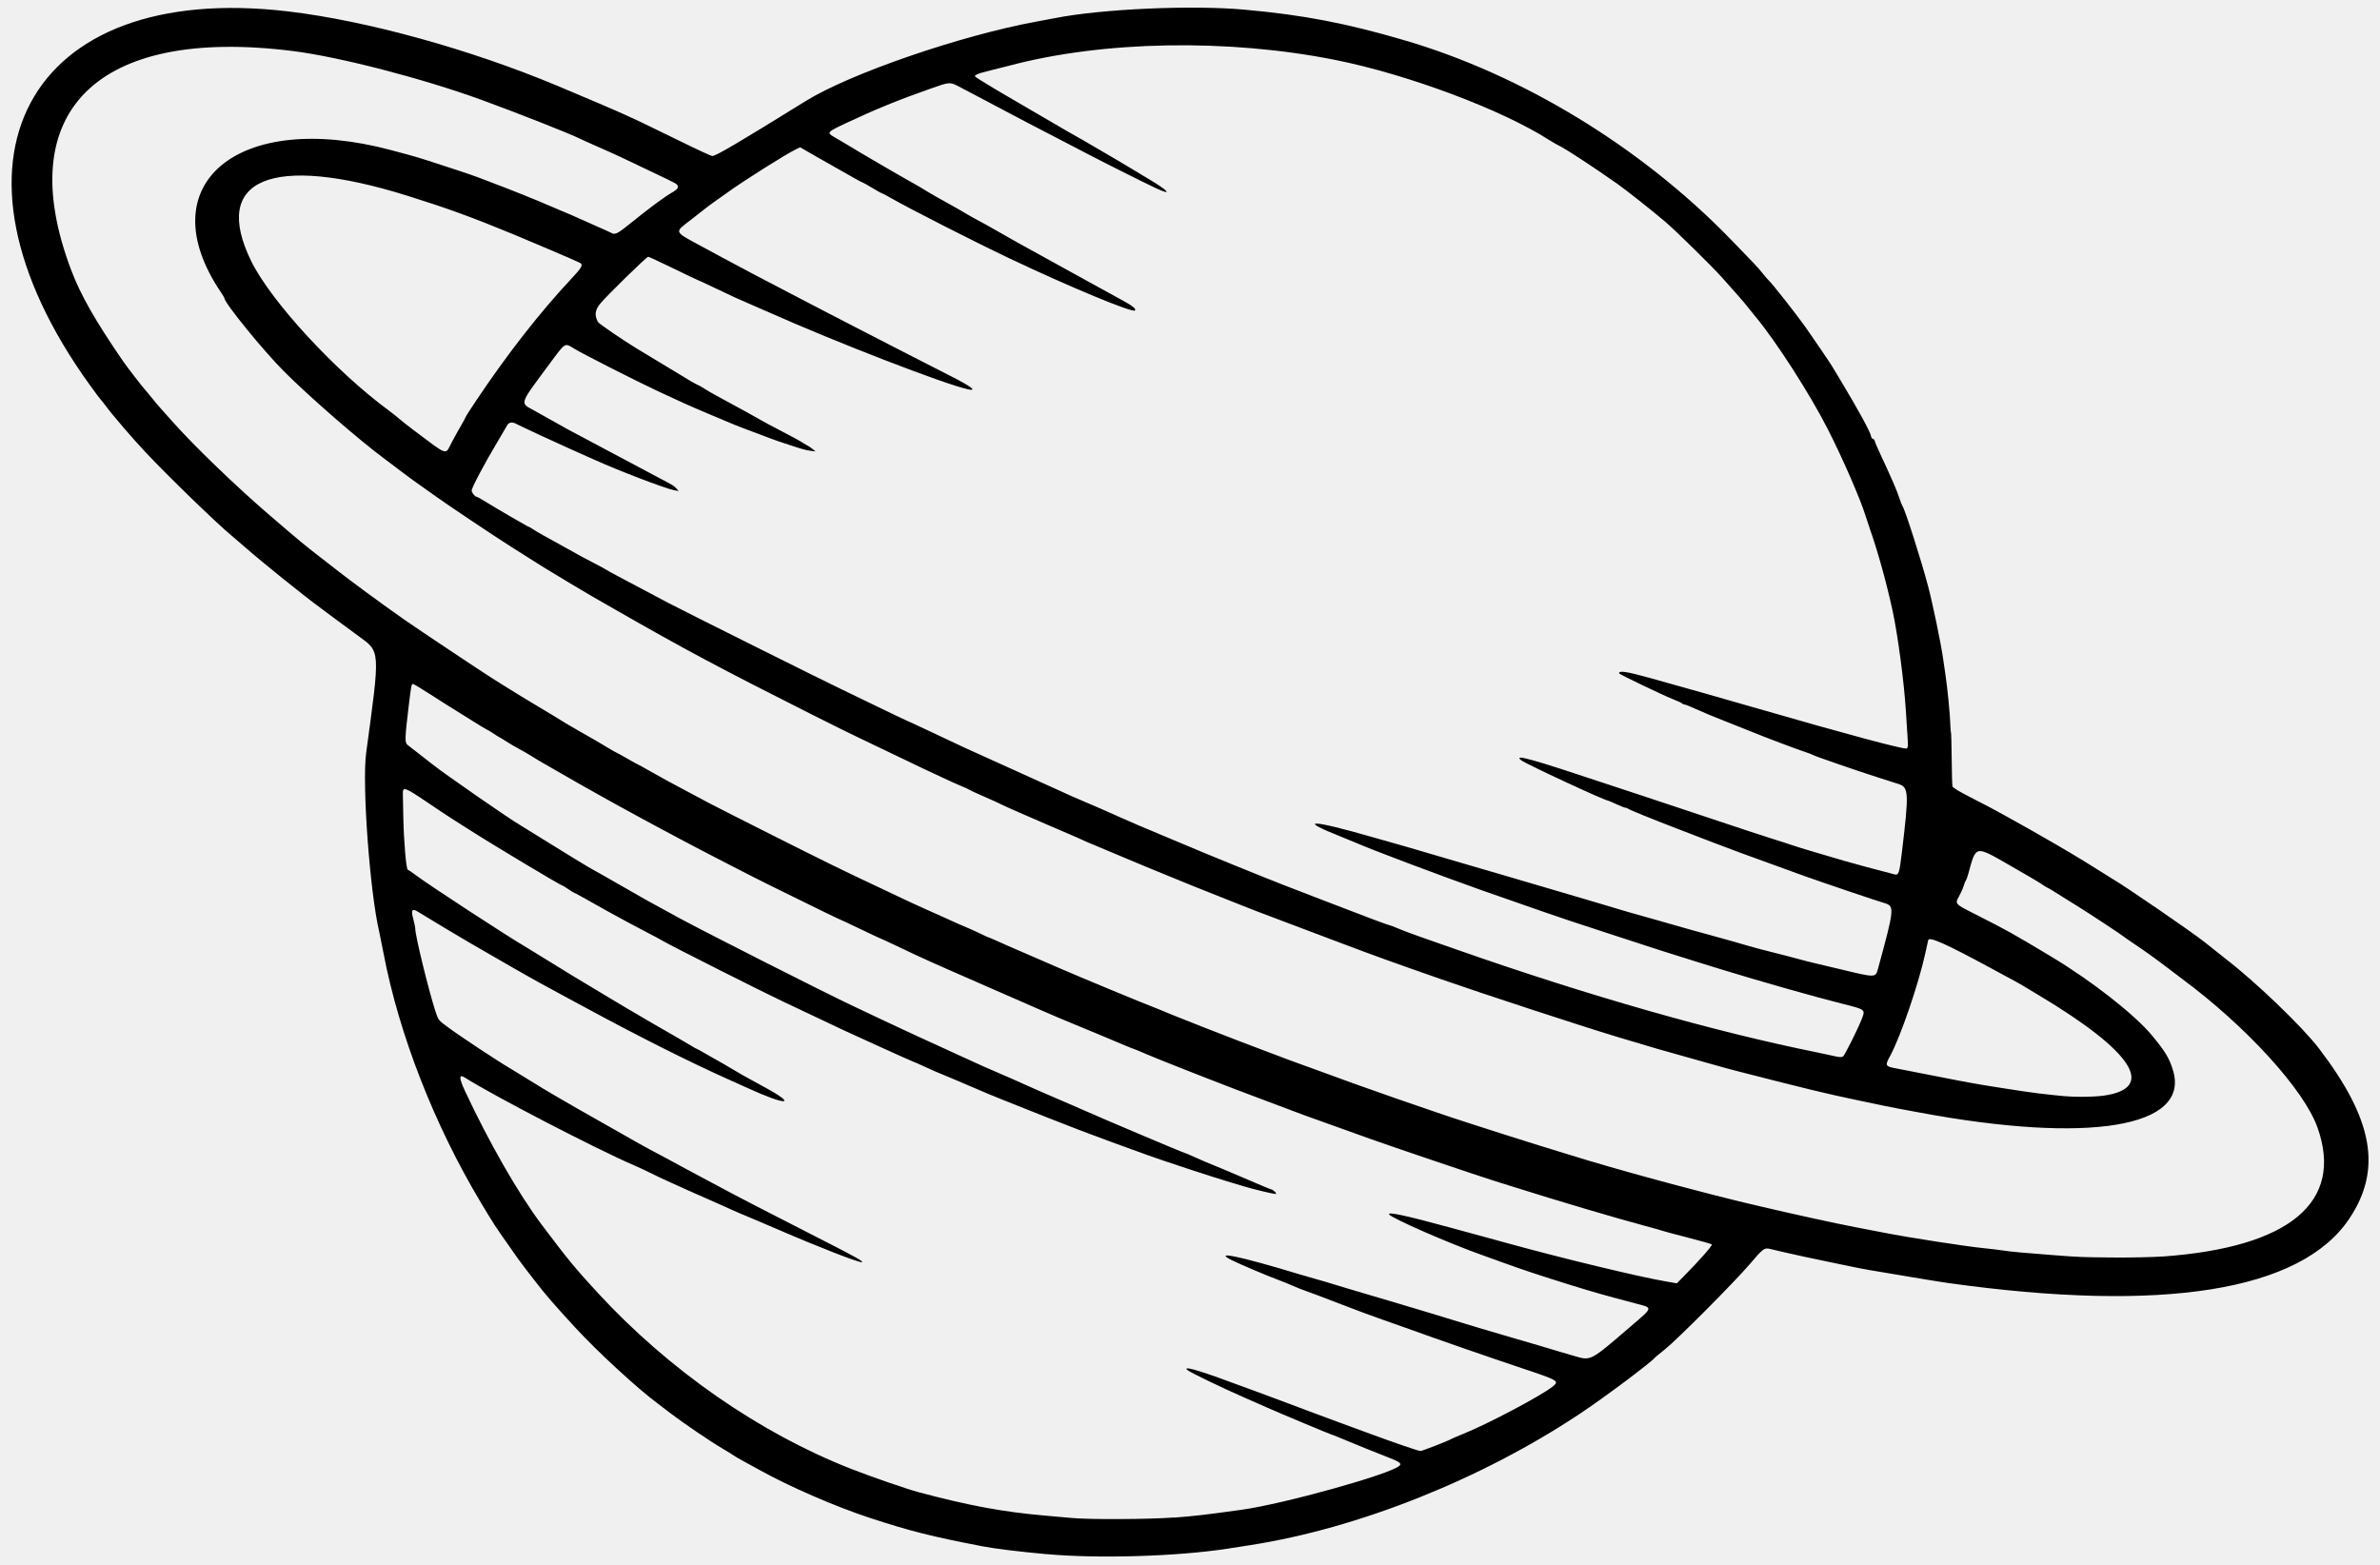
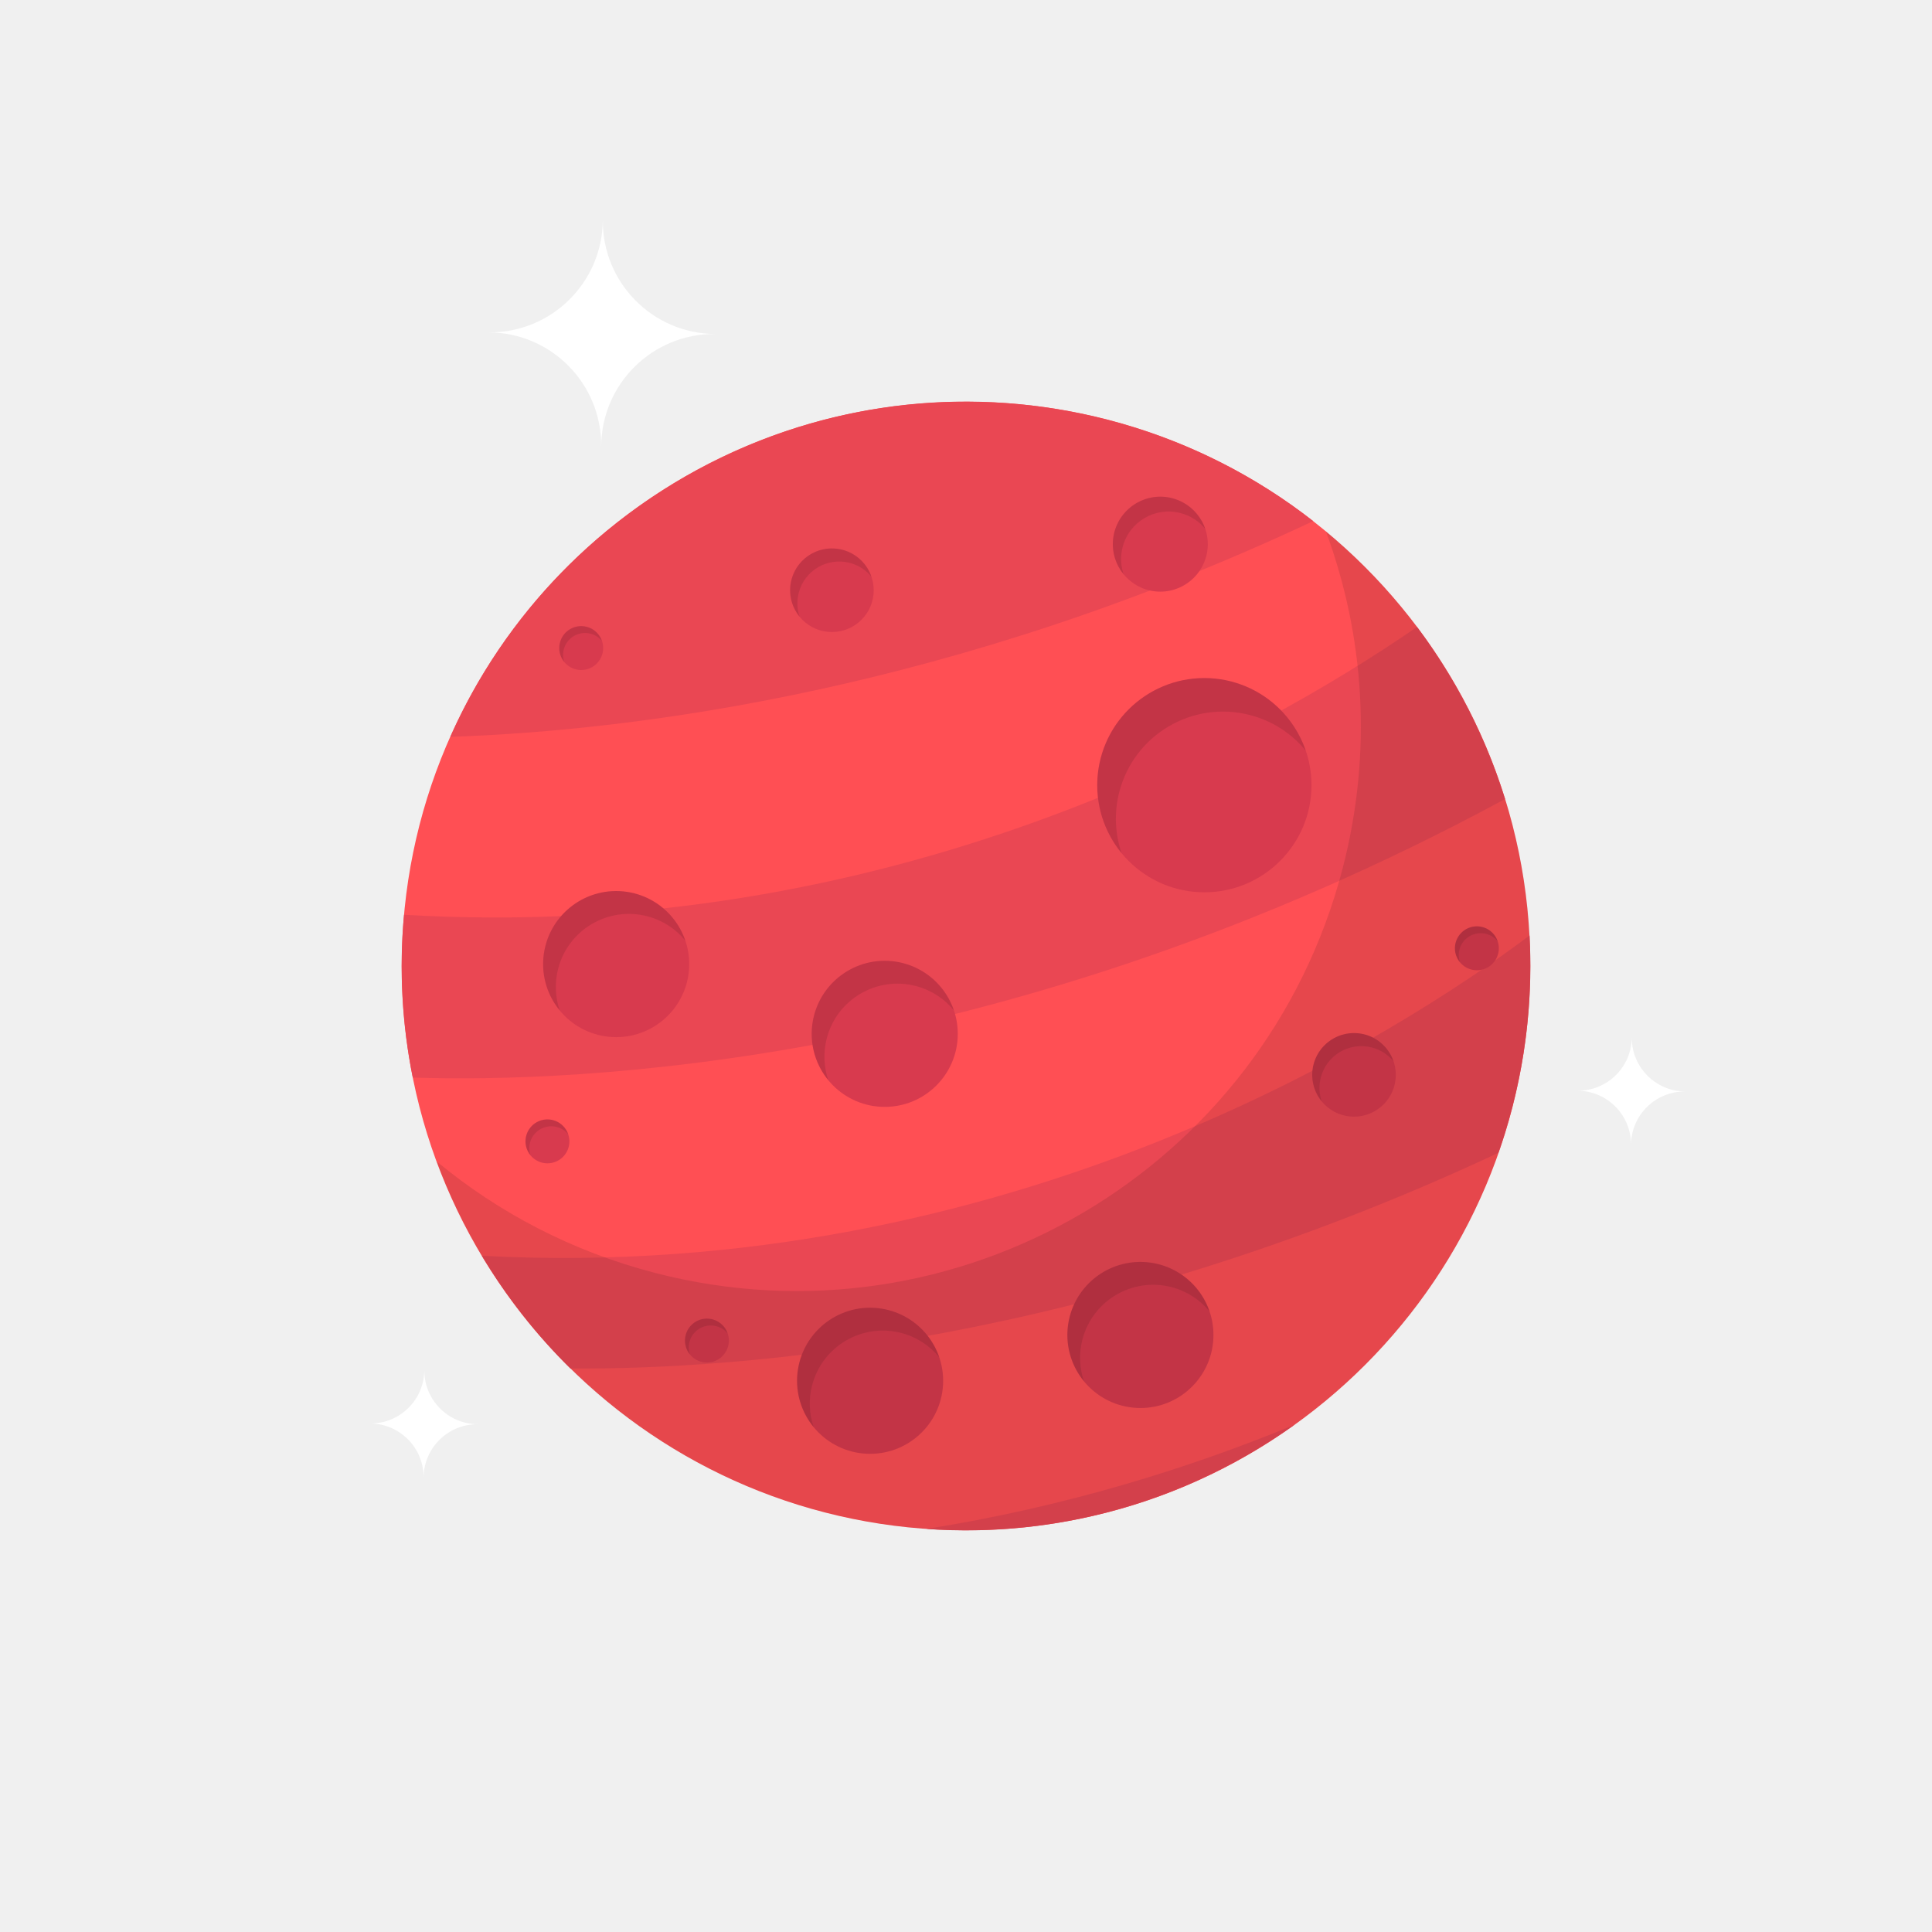
- <svg xmlns="http://www.w3.org/2000/svg" id="svg4330" height="1304" viewBox="0 0 1983 1304" width="1983" version="1.1">
-   <path id="path4340" d="m872 1295c-24.03-2.214-42.972-4.54-53.5-6.571-42.331-8.163-59.981-12.613-93.5-23.575-28.606-9.355-67.365-26.171-92-39.914-3.575-1.994-9.65-5.328-13.5-7.407s-7.675-4.311-8.5-4.959c-0.825-0.648-4.774-3.086-8.776-5.419-9.716-5.663-33.826-22.02-43.563-29.555-4.312-3.336-9.065-6.966-10.562-8.066-16.56-12.165-50.315-43.259-68.978-63.541-18.011-19.573-24.507-27.1-33.934-39.32-1.477-1.915-4.711-6.096-7.186-9.29s-5.175-6.801-6-8.015-4.31-6.173-7.744-11.02c-11.137-15.72-12.987-18.565-23.62-36.314-38.815-64.792-68.273-140.31-81.136-208-1.411-7.425-2.991-15.3-3.511-17.5-7.86-33.229-14.437-123.28-10.901-149.28 11.757-86.449 11.92-83.935-6.303-97.193-7.856-5.716-17.596-12.898-21.644-15.96-4.048-3.062-8.602-6.468-10.12-7.568-13.345-9.67-47.683-37.32-63.425-51.07-4.452-3.889-9.422-8.164-11.045-9.5-12.26-10.12-52.16-48.81-71.12-68.97-11.47-12.2-27.691-31.11-33.887-39.51-1.621-2.19-3.246-4.21-3.611-4.49s-4.4-5.68-8.966-12c-134.04-185.67-53.326-337.54 165.52-311.44 65.562 7.821 151.38 31.567 224 61.979 26.313 11.02 49.036 20.742 56 23.961 4.4 2.034 10.475 4.834 13.5 6.223s17.272 8.318 31.66 15.399c14.39 7.09 26.89 12.88 27.79 12.88 3.044 0 20.917-10.512 77.852-45.79 37-22.926 128.82-54.553 192.2-66.203 6.05-1.112 13.25-2.461 16-2.998 39.001-7.618 113.63-10.911 157.5-6.95 49.089 4.432 84.592 11.236 133.5 25.588 98.056 28.773 196.51 88.751 270.62 164.86 20.385 20.935 23.801 24.571 27.704 29.491 1.964 2.475 4.103 4.961 4.755 5.525 2.663 2.304 22.65 27.676 30.658 38.917 5.639 7.917 20.258 29.434 22.247 32.744 0.557 0.928 3.678 6.103 6.934 11.5 14.918 24.724 25.579 44.333 25.579 47.047 0 0.731 0.675 1.588 1.5 1.905 0.825 0.317 1.5 1.081 1.5 1.7 0 0.618 2.435 6.308 5.412 12.643 8.338 17.748 13.277 29.178 15.168 35.109 0.949 2.975 2.065 5.86 2.481 6.41 2.131 2.82 15.405 44.308 21.437 67 3.697 13.909 10.459 46.43 12.371 59.5 0.604 4.125 1.562 10.65 2.129 14.5 1.656 11.231 3.746 32.417 3.941 39.941 0.099 3.817 0.365 7.242 0.593 7.61 0.227 0.368 0.504 10.294 0.615 22.059 0.111 11.765 0.398 22.166 0.637 23.113 0.258 1.02 5.795 4.435 13.576 8.372 7.227 3.657 15.503 7.944 18.39 9.527 2.888 1.583 7.838 4.283 11 6 9.682 5.257 33.7 18.844 42.25 23.899 0.825 0.488 6.675 3.924 13 7.635s16 9.635 21.5 13.163c5.5 3.528 11.293 7.15 12.874 8.047 10.318 5.859 67.887 45.371 78.126 53.621 9.761 7.864 13.986 11.233 16.323 13.011 24.587 18.717 64.239 56.724 78.177 74.934 45.387 59.294 52.873 100.84 25.56 141.85-40.314 60.532-155.21 78.943-335.06 53.69-4.4-0.618-18.575-2.912-31.5-5.098-12.925-2.186-27.55-4.645-32.5-5.465s-12.825-2.331-17.5-3.361-13.45-2.857-19.5-4.061c-6.05-1.204-14.6-3.007-19-4.006-4.4-0.999-11.375-2.557-15.5-3.461s-9.207-2.091-11.294-2.639c-5.638-1.478-6.42-0.933-17.732 12.368-12.687 14.916-60.622 63.057-70.974 71.279-4.125 3.276-7.725 6.236-8 6.578-3.56 4.423-42.15 33.283-63.136 47.216-81.956 54.412-183.99 95.064-273.86 109.11-5.225 0.817-13.775 2.149-19 2.961-41.81 6.494-108.26 8.503-151 4.565zm106-30.441c16.961-1.281 26.198-2.353 56.5-6.559 35.19-4.885 123.76-29.557 131.46-36.623 2.145-1.967 0.198-3.391-9.964-7.293-4.675-1.795-12.325-4.829-17-6.742-4.675-1.913-9.4-3.845-10.5-4.293s-5.903-2.434-10.673-4.414c-4.77-1.98-8.901-3.601-9.18-3.601-0.508 0-42.632-17.627-50.147-20.985-2.2-0.983-11.421-5.035-20.491-9.006-19.864-8.696-45.748-21.157-48.509-23.354-4.581-3.646 7.22-0.578 29.878 7.768 5.017 1.848 16.097 5.9 24.622 9.005 8.525 3.105 18.875 6.942 23 8.526 8.469 3.252 38.902 14.607 52.5 19.588 4.95 1.813 15.3 5.616 23 8.45 20.708 7.622 39.407 14.007 41.022 14.007 1.462 0 22.592-8.23 25.736-10.024 0.967-0.552 5.076-2.321 9.131-3.932 20.681-8.215 66.282-32.335 75.523-39.947 5.378-4.429 4.416-4.998-25.055-14.816-26.276-8.754-70.016-23.943-97.357-33.808-7.15-2.58-17.95-6.406-24-8.503-6.05-2.097-20.45-7.479-32-11.961-11.55-4.482-23.632-9.043-26.849-10.136-3.217-1.093-8.392-3.131-11.5-4.53s-7.901-3.359-10.651-4.357c-9.2-3.339-33.927-13.805-40.5-17.143-15.566-7.903 7.365-3.056 57.5 12.154 3.85 1.168 9.475 2.789 12.5 3.602 3.025 0.813 6.85 1.914 8.5 2.446 3.882 1.252 36.383 10.984 39 11.679 1.1 0.292 7.175 2.082 13.5 3.977s20.5 6.137 31.5 9.427 25.625 7.739 32.5 9.889 20.375 6.169 30 8.932c9.625 2.764 23.575 6.848 31 9.077s14.85 4.448 16.5 4.931c1.65 0.483 7.644 2.242 13.319 3.909 13.777 4.047 12.958 4.476 46.363-24.241 19.74-16.969 19.457-15.626 4.139-19.682-26.866-7.113-34.104-9.168-53.821-15.278-24.043-7.45-41.004-13.081-56.902-18.89-6.104-2.23-13.348-4.847-16.098-5.814-27.349-9.626-76.118-30.916-78.075-34.084-1.521-2.461 14.06 0.897 51.075 11.007 6.05 1.652 17.525 4.779 25.5 6.948s18.1 4.937 22.5 6.152c45.193 12.476 108.05 27.645 131.31 31.686l9.305 1.617 6.31-6.394c12.919-13.09 23.612-25.261 22.858-26.016-0.428-0.428-9.753-3.078-20.721-5.889-10.968-2.81-20.249-5.299-20.624-5.531-0.375-0.232-6.476-1.957-13.557-3.834-23.185-6.145-73.769-21.126-108.38-32.098-6.325-2.005-14.65-4.612-18.5-5.792-10.688-3.277-89.478-29.947-102.5-34.696-6.325-2.307-12.625-4.566-14-5.022-2.28-0.755-14.198-5.027-40.15-14.391-5.308-1.915-12.508-4.611-16-5.992-3.492-1.381-12.48-4.766-19.973-7.524-7.493-2.757-17.843-6.662-23-8.677-5.157-2.015-14.102-5.475-19.877-7.689s-11.85-4.585-13.5-5.267c-1.65-0.682-9.075-3.612-16.5-6.51-7.425-2.898-18.133-7.226-23.795-9.618-5.64-2.49-10.48-4.45-10.73-4.45-0.46 0-6.52-2.52-31.45-13.04-6.875-2.904-14.525-6.063-17-7.02-3.989-1.543-22.362-9.35-31.237-13.274-1.79-0.8-19.01-8.33-38.26-16.74-55.56-24.28-53.31-23.27-80.83-36.32-6.51-3.09-12-5.61-12.2-5.61-0.202 0-7.867-3.6-17.034-8-9.167-4.4-16.88-8-17.139-8-0.259 0-12.245-5.802-26.635-12.894-14.39-7.09-28.86-14.21-32.16-15.81-10.602-5.154-59.608-30.413-72-37.112-6.6-3.568-15.825-8.489-20.5-10.936-4.675-2.447-10.3-5.482-12.5-6.744s-7.375-4.087-11.5-6.279c-9.801-5.207-43.772-24.265-56.5-31.696-5.5-3.211-12.025-6.962-14.5-8.336s-6.856-3.994-9.735-5.824c-2.879-1.83-7.829-4.701-11-6.38-3.171-1.679-7.79-4.382-10.265-6.006-2.475-1.624-5.175-3.276-6-3.67-0.825-0.395-3.075-1.797-5-3.116s-4.4-2.802-5.5-3.294c-1.1-0.493-5.825-3.328-10.5-6.301s-11.65-7.322-15.5-9.664-13.156-8.237-20.681-13.099c-7.53-4.87-14.15-8.85-14.73-8.85-1.285 0-1.516 1.161-3.483 17.5-3.442 28.592-3.511 31.372-0.838 33.44 3.808 2.945 17.419 13.562 21.233 16.56 10.652 8.377 64.816 45.876 72.221 50 0.987 0.55 8.063 4.934 15.723 9.743 16.231 10.189 45.06 27.757 45.55 27.757 0.185 0 8.812 4.88 19.171 10.844 24.779 14.266 25.13 14.462 51.834 28.971 22.289 12.11 120.67 61.924 145 73.416 6.6 3.118 17.4 8.222 24 11.342 6.6 3.12 14.7 6.914 18 8.432 3.3 1.518 9.375 4.333 13.5 6.255 4.125 1.923 12.675 5.831 19 8.685s13.75 6.258 16.5 7.566c7.622 3.623 27.266 12.381 34 15.157 3.3 1.361 10.275 4.428 15.5 6.817 7.97 3.644 17.228 7.685 43.5 18.988 1.65 0.71 4.575 1.993 6.5 2.852 6.663 2.972 35.547 15.38 46.5 19.975 6.05 2.538 17.45 7.334 25.334 10.658 7.883 3.324 14.584 6.043 14.89 6.043 0.306 0 2.406 0.878 4.666 1.951 2.26 1.073 7.26 3.262 11.11 4.864 3.85 1.602 12.175 5.062 18.5 7.689s17.036 7.188 23.803 10.136c6.767 2.948 12.617 5.37 13 5.382 1.77 0.057 5.678 3.933 3.987 3.955-1.715 0.022-19.665-4.276-25.29-6.056-1.65-0.522-8.375-2.537-14.945-4.477-12.624-3.728-55.569-17.867-66.555-21.913-3.575-1.316-17.3-6.299-30.5-11.073-13.2-4.774-36.825-13.785-52.5-20.026-15.675-6.24-32.55-12.96-37.5-14.932-8.627-3.437-17.603-7.177-24-9.999-6.56-2.9-31.68-13.5-31.97-13.5-0.174 0-4.177-1.8-8.895-4s-8.812-4-9.1-4-13.459-5.883-29.272-13.074c-30.817-14.014-31.078-14.135-53.75-24.951-8.25-3.936-19.95-9.474-26-12.307-15.739-7.37-90.283-44.941-99.361-50.078-4.2-2.38-9.44-5.21-11.64-6.29-4.384-2.151-29.618-15.689-36-19.315-2.2-1.25-6.025-3.4-8.5-4.779-2.475-1.379-7.578-4.24-11.34-6.359-3.76-2.12-7.06-3.85-7.32-3.85-0.264 0-2.442-1.35-4.841-3s-4.578-3-4.844-3c-1.392 0-59.887-35.067-78.656-47.154-5.225-3.365-11.402-7.294-13.727-8.732s-11.732-7.696-20.904-13.908c-18.129-12.278-19.928-12.886-19.764-6.683 0.058 2.187 0.236 10.952 0.395 19.477 0.366 19.643 2.378 43.293 3.722 43.741 0.566 0.189 3.448 2.151 6.404 4.362 11.993 8.968 75.289 50.297 92.632 60.484 2.784 1.635 18.467 11.268 39.243 24.105 3.025 1.869 13.825 8.364 24 14.434 10.175 6.069 19.175 11.449 20 11.955 4.259 2.61 39.636 23.16 46 26.721 2.475 1.385 6.179 3.571 8.23 4.859 2.052 1.288 3.944 2.341 4.206 2.341 0.262 0 2.858 1.416 5.77 3.147s7.769 4.493 10.794 6.139 8.65 4.899 12.5 7.23c6.921 4.19 10.922 6.438 27.5 15.45 28.32 15.395 18.269 15.616-15 0.331-3.025-1.39-9.325-4.229-14-6.31-31.948-14.217-75.14-35.877-119.5-59.927-2.75-1.491-9.95-5.37-16-8.62s-12.35-6.671-14-7.602c-1.65-0.931-5.475-3.01-8.5-4.618-5.703-3.033-36.228-20.486-58-33.162-10.715-6.238-34.082-20.25-44.093-26.44-4.637-2.867-5.643-1.085-3.579 6.338 0.919 3.307 1.666 7.032 1.659 8.278-0.03 5.397 10.751 49.592 16.478 67.548 2.617 8.204 2.711 8.333 9.838 13.596 11.562 8.537 42.193 28.795 53.95 35.68 2.886 1.69 10.196 6.168 16.246 9.951s14.825 9.079 19.5 11.768c4.675 2.689 13 7.509 18.5 10.711 5.5 3.202 13.825 7.926 18.5 10.497 4.675 2.571 14.417 8.095 21.649 12.276 7.232 4.18 16.682 9.471 21 11.758 13.01 6.889 21.604 11.503 26.351 14.149 2.475 1.379 9.45 5.113 15.5 8.298s13.25 7.027 16 8.539c10.407 5.722 41.031 21.561 85.5 44.22 27.416 13.97 34.699 18.041 33.18 18.547-2.095 0.698-36.348-12.624-70.268-27.331-8.477-3.675-18.112-7.779-21.412-9.121s-7.463-3.087-9.25-3.88-4.713-2.073-6.5-2.844c-1.788-0.771-6.175-2.737-9.75-4.367-3.575-1.631-9.875-4.427-14-6.213s-9.975-4.37-13-5.741-10-4.516-15.5-6.99-12.925-5.984-16.5-7.801-9.875-4.75-14-6.52c-30.74-13.188-117.97-58.434-140.73-72.992-5.022-3.213-4.972 0.275 0.161 11.258 20.144 43.102 44.445 85.461 63.824 111.25 21.623 28.774 28.011 36.541 46.877 56.988 59.356 64.331 134.8 116.72 211.08 146.58 17.163 6.718 46.375 16.801 56.448 19.484 42.038 11.195 70.265 16.404 105.33 19.438 7.425 0.642 17.325 1.526 22 1.965 14.829 1.39 64.314 1.15 85-0.412zm823.81-217.57c105.8-7.521 151.21-45.309 129.12-107.46-11.209-31.541-59.148-84.16-113.04-124.07-1.431-1.06-6.831-5.153-12-9.096-10.208-7.786-18.496-13.72-29.399-21.046-3.85-2.587-7.225-4.947-7.5-5.244-0.785-0.848-28.727-19.258-36.5-24.049-3.85-2.373-8.575-5.314-10.5-6.537-9.9-6.31-15.1-9.49-15.5-9.49-0.237 0-2.365-1.294-4.731-2.875-3.636-2.431-11.315-6.967-27.3-16.125-29.075-16.658-27.881-16.9-34.467 7-0.682 2.475-1.585 4.95-2.006 5.5-0.421 0.55-1.325 2.8-2.008 5-0.683 2.2-2.316 5.88-3.63 8.178-3.669 6.417-3.622 6.472 12.361 14.562 27.975 14.158 31.834 16.309 64.75 36.081 33.246 19.971 69.188 48.112 83.5 65.379 11.199 13.511 14.466 18.933 17.569 29.158 14.425 47.529-70.069 61.537-211.57 35.076-5.775-1.08-13.2-2.449-16.5-3.041-3.3-0.593-8.925-1.7-12.5-2.46-3.575-0.76-14.15-2.985-23.5-4.943-25.042-5.245-41.35-9.19-97-23.464-6.6-1.693-15.825-4.191-20.5-5.551-4.675-1.36-15.025-4.27-23-6.467-18.838-5.189-32.172-9.069-58.5-17.026-30.556-9.234-111.6-35.782-147-48.153-41.898-14.642-56.084-19.766-83.5-30.159-7.975-3.023-22.6-8.535-32.5-12.248-9.9-3.713-21.15-7.965-25-9.449s-9.7-3.696-13-4.917-9.15-3.523-13-5.118c-3.85-1.595-13.975-5.618-22.5-8.94s-16.4-6.458-17.5-6.969-10.325-4.29-20.5-8.398-24.8-10.154-32.5-13.436c-7.7-3.282-19.116-8.073-25.369-10.646-6.253-2.574-12.103-5.076-13-5.56-0.897-0.485-6.581-2.986-12.631-5.558-6.05-2.572-14.375-6.154-18.5-7.96s-13.8-6.014-21.5-9.353c-7.7-3.339-14.809-6.548-15.798-7.132-0.989-0.584-7.064-3.345-13.5-6.137s-12.153-5.436-12.704-5.878c-0.551-0.442-3.251-1.694-6-2.783s-9.947-4.317-15.998-7.174c-6.05-2.857-13.475-6.335-16.5-7.727-3.025-1.393-14.05-6.671-24.5-11.729-10.45-5.059-23.259-11.19-28.464-13.626-5.205-2.436-23.43-11.458-40.5-20.049-75.15-37.85-105.67-54.13-162.5-86.72-9.075-5.205-17.85-10.231-19.5-11.169-5.427-3.088-33.866-20.125-40.5-24.264-7.216-4.502-8.032-5.016-26.5-16.72-15.673-9.933-56.648-37.378-65-43.538-3.3-2.434-8.475-6.106-11.5-8.16s-10.225-7.323-16-11.708-11.625-8.803-13-9.817c-21.67-15.98-64.09-52.89-84.82-73.79-17.33-17.47-49.18-56.65-49.18-60.5 0-0.352-1.274-2.521-2.832-4.82-60.93-89.93 14.2-152.73 141.83-118.55 4.125 1.105 10.875 2.915 15 4.023s11.325 3.277 16 4.82 15.025 4.921 23 7.507c7.975 2.586 16.525 5.532 19 6.547s8.775 3.425 14 5.355c9.796 3.619 37.19 14.615 42.5 17.061 1.65 0.76 7.05 3.05 12 5.09s11.7 4.955 15 6.479 10.275 4.628 15.5 6.898 10.281 4.568 11.236 5.106c3.308 1.865 5.127 0.934 17.115-8.764 15.237-12.325 26.863-20.921 33.486-24.756 3.71-2.149 5.106-3.539 4.921-4.898-0.317-2.325 0.799-1.689-22.259-12.67-10.45-4.977-21.7-10.336-25-11.909-3.3-1.573-11.85-5.424-19-8.557s-14.125-6.276-15.5-6.984c-7.33-3.77-52.92-21.743-82.01-32.326-49.12-17.873-118.25-35.761-157-40.624-163.08-20.467-234.68 50.271-184.69 182.47 7.879 20.835 19.916 41.985 43.256 76 3.153 4.595 16.477 21.851 18.574 24.055 0.901 0.948 3.377 3.921 5.5 6.607s5.484 6.674 7.466 8.861 5.987 6.677 8.898 9.977c18.034 20.447 53.995 55.117 82.519 79.558 25.551 21.894 27.798 23.76 39.498 32.807 5.764 4.457 13.631 10.578 17.481 13.6 3.85 3.023 13.3 10.134 21 15.803 13.389 9.858 19.03 13.921 33.5 24.133 9.087 6.412 66.22 44.515 73.5 49.017 3.3 2.041 9.6 5.984 14 8.763s15.2 9.337 24 14.576c8.8 5.238 17.575 10.555 19.5 11.816 1.925 1.261 8 4.848 13.5 7.973 15.556 8.837 16.543 9.41 24.233 14.07 3.978 2.411 7.43 4.384 7.671 4.384 0.241 0 4.334 2.25 9.096 5s8.831 5 9.043 5c0.212 0 4.564 2.394 9.671 5.321 9.447 5.414 19.144 10.691 35.285 19.203 4.95 2.61 11.475 6.09 14.5 7.733s26.65 13.627 52.5 26.631c44.095 22.182 59.944 29.956 85.5 41.934 5.775 2.707 15.45 7.285 21.5 10.174 6.05 2.889 14.825 6.945 19.5 9.013s10.975 4.885 14 6.261c15.04 6.839 17.834 8.079 22 9.761 2.475 1 7.32 3.201 10.766 4.893s6.471 3.075 6.723 3.075c0.251 0 3.057 1.167 6.234 2.593 3.178 1.426 7.577 3.4 9.777 4.386 2.2 0.986 12.1 5.269 22 9.518 9.9 4.249 20.025 8.642 22.5 9.763s9.675 4.179 16 6.796 17.575 7.32 25 10.451c7.425 3.131 17.775 7.389 23 9.462 12.964 5.143 24.891 9.972 28.5 11.538 4.622 2.005 49.059 19.427 57.5 22.544 4.125 1.523 15.375 5.788 25 9.478 9.625 3.69 21.1 7.963 25.5 9.496s11.15 3.974 15 5.424c29.838 11.237 97.86 34.948 125.5 43.745 5.225 1.663 17.6 5.636 27.5 8.83s23.4 7.442 30 9.442 17.85 5.466 25 7.704c19.59 6.13 47.895 14.279 74 21.304 4.95 1.332 11.7 3.153 15 4.046 12.8 3.466 45.365 11.84 52.5 13.501 4.125 0.96 12.45 2.927 18.5 4.37 22.196 5.296 64.381 14.529 78 17.072 7.7 1.438 18.275 3.473 23.5 4.522 19.58 3.934 68.753 11.58 84 13.062 4.675 0.454 11.875 1.324 16 1.933 7.539 1.113 16.199 1.908 43 3.945 21.222 1.613 23.172 1.687 50.313 1.889 13.647 0.102 31.422-0.285 39.5-0.859zm-49.218-134.03c44.433-6.18 24.722-36.722-54.094-83.819-6.6-3.944-12.675-7.599-13.5-8.123-0.825-0.524-3.075-1.803-5-2.842s-11.6-6.276-21.5-11.637c-36.747-19.899-51.069-26.316-51.903-23.252-0.187 0.688-1.316 5.75-2.509 11.25-5.471 25.223-20.5 69.127-29.111 85.042-4.694 8.677-4.516 8.986 6.328 10.939 3.957 0.713 15.295 2.926 25.195 4.919s20.7 4.102 24 4.687c3.3 0.585 8.025 1.472 10.5 1.97 8.452 1.702 47.48 7.804 57 8.913 21.264 2.476 24.96 2.777 35.678 2.901 6.148 0.071 14.66-0.355 18.917-0.947zm-216.96-32.689c1.281-0.826 11.751-21.704 15.252-30.413 3.551-8.833 3.934-8.507-15.834-13.479-23.164-5.827-69.939-19.102-100.06-28.397-6.875-2.122-14.975-4.615-18-5.541-18.92-5.792-47.073-14.807-70-22.414-14.575-4.836-28.075-9.259-30-9.829-6.063-1.795-52.698-17.862-83-28.597-34.221-12.123-92.95-34.279-103.5-39.045-1.65-0.746-7.649-3.203-13.332-5.462-36.904-14.668-25.321-14.426 26.832 0.561 4.675 1.343 10.075 2.874 12 3.402 7.21 1.976 22.076 6.286 40 11.598 10.175 3.015 23.675 6.972 30 8.793 6.325 1.821 20.725 6.028 32 9.348 24.103 7.098 50.888 14.978 67 19.71 6.325 1.858 16.675 4.947 23 6.865 6.325 1.918 13.525 4.005 16 4.638 2.475 0.633 10.575 2.917 18 5.078 16.318 4.747 30.834 8.82 49.5 13.89 7.7 2.091 17.825 4.964 22.5 6.385 4.675 1.421 15.025 4.195 23 6.166s17.425 4.419 21 5.441 10.55 2.791 15.5 3.933c4.95 1.142 13.95 3.273 20 4.737 29.294 7.088 29.167 7.09 31.21-0.355 13.687-49.88 13.939-52.34 5.606-54.744-6.477-1.869-48.016-15.903-66.816-22.574-9.958-3.533-36.117-13.029-41-14.883-2.75-1.044-8.15-3.013-12-4.377s-14.2-5.25-23-8.639-21.85-8.412-29-11.164c-21.86-8.414-40.95-16.167-41.95-17.039-0.522-0.455-1.504-0.828-2.18-0.828-0.677 0-4.147-1.35-7.712-3-3.565-1.65-6.723-3-7.017-3-2.653 0-68.136-30.421-72.068-33.48-7.2-5.601 7.979-1.403 70.927 19.619 16.5 5.51 31.35 10.409 33 10.886 1.65 0.477 23.7 7.815 49 16.306 25.3 8.491 50.725 16.878 56.5 18.636 5.775 1.759 12.75 4.006 15.5 4.994 2.75 0.988 11.525 3.704 19.5 6.037s18.775 5.513 24 7.067c7.563 2.25 26.748 7.418 42.5 11.449 3.533 0.904 4.048-0.692 6.293-19.514 5.799-48.614 5.564-53.045-2.964-55.782-3.481-1.117-11.279-3.611-17.329-5.541-17.345-5.534-52.898-17.814-54-18.652-0.55-0.418-3.475-1.541-6.5-2.495-5.902-1.861-35.935-13.22-45-17.019-3.025-1.268-12.7-5.116-21.5-8.551s-19.739-7.982-24.309-10.103c-4.57-2.121-8.868-3.857-9.55-3.857-0.682 0-1.668-0.416-2.191-0.924-0.522-0.508-3.2-1.789-5.95-2.847-8.579-3.3-46.5-21.444-46.5-22.25 0-2.445 6.161-1.503 26 3.976 22.775 6.29 61.109 17.163 91.5 25.953 71.37 20.644 119.71 33.607 122.02 32.721 1.159-0.445 1.355-2.052 0.954-7.844-0.277-4.007-0.963-14.71-1.524-23.785-1.461-23.611-6.71-63.131-11.023-83-5.052-23.268-11.946-48.218-18.654-67.5-1.339-3.85-3.087-9.122-3.884-11.716-4.314-14.038-19.527-48.907-31.754-72.784-15.205-29.692-42.816-72.585-60.158-93.457-2.761-3.324-6.062-7.393-7.334-9.043-2.195-2.847-7.269-8.655-20.494-23.455-8.544-9.563-38.847-39.288-47.606-46.699-10.921-9.24-32.574-26.353-39.545-31.254-19.837-13.944-43.326-29.335-48.254-31.617-1.79-0.829-5.62-3.02-8.512-4.87-39.3-25.23-117.6-54.538-177.7-66.607-89.8-18.017-194.39-16.147-272.83 4.879-2.02 0.541-8.62 2.197-14.67 3.681-11.101 2.722-14.243 4.057-12.792 5.435 0.92 0.874 17.248 10.844 25.292 15.444 3.025 1.73 17.425 10.132 32 18.672 14.575 8.54 26.95 15.705 27.5 15.922 0.55 0.217 6.625 3.715 13.5 7.773s15.65 9.191 19.5 11.406c3.85 2.215 8.575 5.029 10.5 6.252s8.975 5.463 15.666 9.422c17.675 10.458 20.804 14.731 5.439 7.426-11.198-5.324-42.964-21.253-55.605-27.885-6.05-3.174-17.75-9.257-26-13.518-18.287-9.445-33.828-17.568-42.5-22.215-3.575-1.916-11.225-5.965-17-8.998s-14.457-7.598-19.293-10.142c-10.824-5.695-9.291-5.738-27.831 0.775-25.384 8.918-44.627 16.791-68.945 28.21-15.505 7.281-16.124 7.927-10.681 11.148 1.788 1.058 7.002 4.132 11.588 6.832 4.586 2.7 9.377 5.583 10.645 6.409 1.269 0.825 7.642 4.56 14.162 8.299 6.52 3.74 13.655 7.892 15.855 9.228 2.2 1.336 7.825 4.542 12.5 7.124s9.625 5.45 11 6.373c2.577 1.73 15.312 9.019 25 14.309 3.025 1.652 7.138 4.027 9.139 5.278 2.002 1.251 7.176 4.151 11.5 6.445s10.336 5.637 13.361 7.43c6.662 3.947 26.848 15.209 48.5 27.057 8.8 4.815 20.05 11.012 25 13.769 4.95 2.758 11.025 6.109 13.5 7.447 2.475 1.338 5.85 3.185 7.5 4.104 1.65 0.919 6.873 3.789 11.606 6.378 8.714 4.767 11.753 7.235 10.477 8.51-2.09 2.07-54.84-19.84-104.1-43.22-29.16-13.84-83.65-41.56-98.6-50.16-4.18-2.4-7.9-4.37-8.27-4.37-0.368 0-4.005-2.025-8.082-4.5s-7.704-4.5-8.059-4.5c-0.355 0-3.649-1.749-7.32-3.887s-9.149-5.243-12.174-6.901c-3.025-1.657-11.534-6.482-18.909-10.722l-13.409-7.709-3.442 1.641c-8.396 4.004-44.659 26.897-57.518 36.312-2.077 1.521-6.352 4.543-9.5 6.717s-7.973 5.783-10.723 8.021c-2.75 2.239-7.489 5.952-10.532 8.252-12.969 9.805-13.13 9.303 6.367 19.844 7.791 4.212 16.865 9.117 20.165 10.899 14.727 7.954 39.457 20.996 56 29.534 9.9 5.109 21.375 11.093 25.5 13.297 4.125 2.204 17.4 9.073 29.5 15.265 12.1 6.192 30.325 15.568 40.5 20.837 10.175 5.269 27.162 13.955 37.75 19.302 18.187 9.186 23.991 13.456 16 11.772-19.024-4.009-109.93-39.157-166.75-64.475-4.675-2.083-12.325-5.424-17-7.424-9.196-3.935-10.183-4.389-29.288-13.486-7.03-3.35-12.96-6.09-13.16-6.09-0.208 0-9.17-4.275-19.916-9.5-10.745-5.225-20.003-9.5-20.573-9.5-1.398 0-35.355 33.238-40.267 39.416-4.046 5.088-4.516 9.355-1.633 14.844 0.767 1.46 20.412 14.909 32.557 22.288 10.47 6.361 42.34 25.613 45.287 27.357 1.925 1.139 4.571 2.537 5.881 3.108 1.309 0.571 3.559 1.861 5 2.867s5.994 3.651 10.119 5.877c17.326 9.35 37.57 20.493 38.5 21.191 0.55 0.413 7.75 4.247 16 8.52 8.25 4.273 15.675 8.298 16.5 8.944s2.625 1.739 4 2.427c1.375 0.689 3.625 2.168 5 3.288l2.5 2.036-4.5-0.534c-2.475-0.294-7.875-1.697-12-3.118s-8.85-2.981-10.5-3.467c-1.65-0.486-5.925-1.97-9.5-3.299-19.73-7.33-31.837-11.972-34.5-13.227-1.65-0.778-5.925-2.59-9.5-4.027-3.575-1.437-7.85-3.217-9.5-3.955-1.65-0.738-5.7-2.47-9-3.849-6.154-2.572-11.131-4.832-32-14.537-17.147-7.974-62.917-31.212-69.941-35.51-8.262-5.056-7.125-5.756-20.912 12.872-25.494 34.445-24.68 31.901-12.384 38.71 4.53 2.509 11.612 6.473 15.737 8.809s9.525 5.366 12 6.733c3.781 2.089 51.446 27.439 76.837 40.865 11.559 6.112 11.687 6.191 13.712 8.429l1.923 2.124-3.986-0.722c-7.069-1.281-47.242-16.693-67.268-25.806-4.26-1.93-13.81-6.2-21.23-9.49-11.406-5.053-36.251-16.614-43.619-20.296-2.858-1.429-5.614-0.767-6.856 1.647-0.564 1.095-3.992 6.941-7.617 12.991-11.06 18.44-21.91 38.91-21.91 41.3 0 1.702 2.811 5.199 4.179 5.199 0.478 0 3.671 1.75 7.095 3.889 9.033 5.642 35.66 21.112 36.339 21.112 0.318 0 1.772 0.836 3.232 1.858s5.354 3.334 8.654 5.138c3.3 1.804 8.025 4.416 10.5 5.804 12.665 7.105 20.248 11.313 22.263 12.354 1.231 0.636 2.913 1.52 3.737 1.965 0.825 0.445 4.65 2.449 8.5 4.454s7.45 3.984 8 4.398c0.55 0.415 4.825 2.775 9.5 5.244 17.091 9.029 31.742 16.795 42 22.263 10.772 5.741 133.32 66.853 145 72.31 3.575 1.67 16.744 8.025 29.265 14.124 12.53 6.1 22.96 11.09 23.18 11.09 0.227 0 9.558 4.323 20.735 9.606 30.313 14.328 33.236 15.682 46.822 21.689 6.875 3.04 16.775 7.526 22 9.969s15.35 7.026 22.5 10.184 15.7 7.033 19 8.612 9.15 4.185 13 5.792c9.532 3.978 30.103 12.951 35 15.268 4.57 2.162 22.412 9.774 40 17.066 6.6 2.736 13.35 5.563 15 6.282 11.639 5.071 66.45 27.386 81 32.978 6.05 2.325 20.9 8.055 33 12.733 35.184 13.602 54.373 20.821 55.346 20.821 0.498 0 3.325 1.07 6.283 2.378 2.958 1.308 11.451 4.508 18.874 7.111 7.423 2.603 21.147 7.417 30.497 10.698 109.86 38.549 215.39 68.648 301 85.849 2.75 0.553 7.7 1.621 11 2.373 7.276 1.66 8.669 1.773 10.139 0.825zm-1159.2-511.78c2.33-4.4 5.901-10.837 7.936-14.304s3.7-6.569 3.7-6.893c0-0.324 4.105-6.713 9.123-14.196 26.01-38.793 52.933-73.206 79.071-101.06 8.669-9.24 9.859-11.53 6.806-13.1-3.13-1.61-39.206-17.067-55.5-23.779-34.986-14.412-55.082-21.723-88-32.014-113.23-35.399-163.96-14.145-130.2 54.559 16.495 33.579 70.64 92.231 115.2 124.8 2.2 1.608 5.846 4.514 8.102 6.459s7.206 5.864 11 8.71c30.63 22.979 26.968 21.769 32.762 10.825z" />
+ <svg xmlns="http://www.w3.org/2000/svg" id="planet" viewBox="0 0 512 512">
+   <circle class="saturn" cx="256" cy="256" r="149.536" fill="#FF4F54" />
+   <g class="saturn-2" fill="#EA4753">
+     <path d="M109.388 285.56c42.515 1.428 157.943-2.613 289.462-73.807-5.11-16.448-13.02-31.882-23.322-45.604-42.716 29.386-140.403 83.922-268.457 76.27-1.354 14.666-.508 29.175 2.318 43.14zM400.734 293.587c3.976-15.31 5.422-30.68 4.614-45.672-33.75 25.31-137.237 92.367-277.65 84.876 6.507 10.874 14.383 20.93 23.472 29.88 44.354.286 137.696-6.443 245.93-57.163 1.362-3.89 2.58-7.86 3.634-11.92zM245.488 405.184c35.427 2.537 69.784-7.742 97.543-27.59-27.972 11.533-60.787 21.76-97.542 27.59zM348.02 138.097c-15.645-12.225-33.99-21.522-54.434-26.832-71.883-18.667-145.126 18.253-174.25 84.01 49.02-1.676 133.073-12.256 228.685-57.178z" />
+   </g>
+   <circle class="hover" cx="319.166" cy="208.081" r="28.389" fill="#D83A4E" />
+   <path d="M331.25 189.492c6.04 1.568 11.114 4.97 14.792 9.452-2.98-8.73-10.143-15.848-19.74-18.34-15.175-3.94-30.672 5.167-34.613 20.342-2.373 9.136-.012 18.384 5.55 25.162-1.73-5.075-2.05-10.695-.602-16.273 3.94-15.177 19.438-24.284 34.613-20.343z" opacity=".1" />
+   <circle class="hover" cx="234.463" cy="273.978" r="19.358" fill="#D83A4E" />
+   <path d="M242.703 261.303c4.118 1.07 7.578 3.39 10.085 6.444-2.03-5.953-6.916-10.806-13.46-12.505-10.347-2.687-20.914 3.523-23.6 13.87-1.62 6.23-.008 12.537 3.785 17.158-1.18-3.46-1.398-7.293-.41-11.097 2.686-10.348 13.252-16.558 23.6-13.87z" opacity=".1" />
+   <circle class="hover" cx="307.493" cy="144.207" r="12.584" fill="#D83A4E" />
+   <path d="M312.85 135.967c2.678.695 4.927 2.204 6.557 4.19-1.32-3.872-4.496-7.026-8.75-8.13-6.727-1.747-13.596 2.29-15.343 9.017-1.052 4.05-.005 8.15 2.46 11.153-.767-2.25-.908-4.74-.267-7.213 1.747-6.727 8.616-10.764 15.343-9.017z" opacity=".1" />
+   <circle class="hover" cx="163.289" cy="255.495" r="19.358" fill="#D83A4E" />
+   <path d="M171.53 242.82c4.118 1.068 7.577 3.388 10.084 6.443-2.03-5.954-6.916-10.806-13.46-12.505-10.348-2.687-20.915 3.523-23.602 13.87-1.618 6.23-.008 12.536 3.785 17.158-1.18-3.46-1.398-7.293-.41-11.097 2.687-10.348 13.255-16.558 23.602-13.87z" opacity=".1" />
+   <circle class="hover" cx="230.586" cy="365.92" r="19.358" fill="#D83A4E" />
+   <path d="M238.826 353.245c4.118 1.07 7.578 3.39 10.085 6.444-2.03-5.954-6.915-10.807-13.46-12.506-10.347-2.688-20.914 3.522-23.6 13.87-1.62 6.23-.01 12.536 3.784 17.157-1.18-3.46-1.398-7.292-.41-11.096 2.688-10.346 13.255-16.556 23.602-13.87z" opacity=".1" />
+   <circle class="hover" cx="302.221" cy="353.781" r="19.357" fill="#D83A4E" />
+   <path d="M310.462 341.105c4.118 1.07 7.577 3.39 10.085 6.445-2.03-5.954-6.916-10.807-13.46-12.506-10.348-2.688-20.914 3.523-23.602 13.87-1.618 6.23-.008 12.536 3.785 17.157-1.18-3.46-1.398-7.29-.41-11.095 2.687-10.346 13.254-16.556 23.602-13.87z" opacity=".1" />
+   <circle class="hover" cx="358.827" cy="284.847" r="11.079" fill="#D83A4E" />
+   <path d="M363.542 277.593c2.357.612 4.337 1.94 5.772 3.688-1.162-3.406-3.958-6.184-7.703-7.156-5.922-1.537-11.97 2.017-13.507 7.938-.926 3.565-.005 7.175 2.166 9.82-.676-1.98-.8-4.175-.235-6.352 1.537-5.92 7.585-9.475 13.507-7.937z" opacity=".1" />
+   <circle class="hover" cx="220.465" cy="156.416" r="11.079" fill="#D83A4E" />
+   <path d="M225.18 149.162c2.358.612 4.338 1.94 5.773 3.688-1.162-3.408-3.958-6.185-7.703-7.157-5.922-1.538-11.97 2.016-13.508 7.938-.926 3.566-.004 7.175 2.167 9.82-.677-1.98-.8-4.174-.236-6.35 1.537-5.922 7.585-9.476 13.507-7.938z" opacity=".1" />
+   <circle class="hover" cx="154.027" cy="171.743" r="5.819" fill="#D83A4E" />
+   <path d="M156.504 167.933c1.238.322 2.278 1.02 3.03 1.938-.61-1.79-2.078-3.248-4.045-3.758-3.11-.808-6.288 1.06-7.095 4.17-.486 1.872-.002 3.767 1.138 5.156-.354-1.04-.42-2.192-.124-3.335.807-3.11 3.984-4.978 7.094-4.17z" opacity=".1" />
+   <circle class="hover" cx="391.387" cy="251.305" r="5.819" fill="#D83A4E" />
+   <path d="M393.864 247.495c1.237.32 2.277 1.02 3.03 1.937-.61-1.79-2.078-3.248-4.045-3.76-3.11-.807-6.288 1.06-7.096 4.17-.486 1.873-.002 3.768 1.138 5.158-.354-1.04-.42-2.192-.123-3.336.807-3.11 3.983-4.977 7.094-4.17z" opacity=".1" />
+   <circle class="hover" cx="145.077" cy="302.473" r="5.819" fill="#D83A4E" />
+   <path d="M147.554 298.662c1.238.322 2.277 1.02 3.03 1.938-.61-1.79-2.078-3.248-4.045-3.76-3.11-.807-6.288 1.06-7.096 4.17-.486 1.873-.002 3.77 1.138 5.157-.355-1.04-.42-2.19-.124-3.335.81-3.11 3.985-4.978 7.096-4.17z" opacity=".1" />
+   <circle class="hover" cx="187.342" cy="355.265" r="5.819" fill="#D83A4E" />
+   <path d="M189.818 351.455c1.238.32 2.278 1.02 3.032 1.938-.61-1.79-2.08-3.25-4.046-3.76-3.11-.808-6.287 1.06-7.095 4.17-.487 1.872-.003 3.768 1.137 5.157-.354-1.04-.42-2.192-.123-3.336.808-3.11 3.984-4.977 7.094-4.17z" opacity=".1" />
+   <path d="M351.36 140.785c10.244 27.673 12.43 58.646 4.45 89.372-20.76 79.935-102.387 127.907-182.32 107.15-21.917-5.693-41.423-15.968-57.776-29.522 16.405 44.32 53.49 80.17 102.7 92.95 79.934 20.758 161.562-27.214 182.32-107.148 15.068-58.02-6.082-116.922-49.373-152.802z" opacity=".1" />
+   <g>
+     <path class="stars" fill="#FFF" d="M112.456 363.093c-.056 7.866-6.478 14.197-14.344 14.142 7.866.056 14.198 6.48 14.142 14.345.056-7.866 6.48-14.198 14.345-14.142-7.868-.057-14.2-6.48-14.144-14.345zM432.436 274.908c-.056 7.866-6.478 14.198-14.344 14.142 7.866.057 14.197 6.48 14.142 14.345.056-7.866 6.48-14.197 14.345-14.142-7.868-.056-14.2-6.48-14.144-14.345zM159.75 58.352c-.12 16.537-13.62 29.848-30.157 29.73 16.537.118 29.848 13.62 29.73 30.156.118-16.537 13.62-29.848 30.156-29.73-16.54-.117-29.85-13.62-29.73-30.156z" />
+   </g>
</svg>
